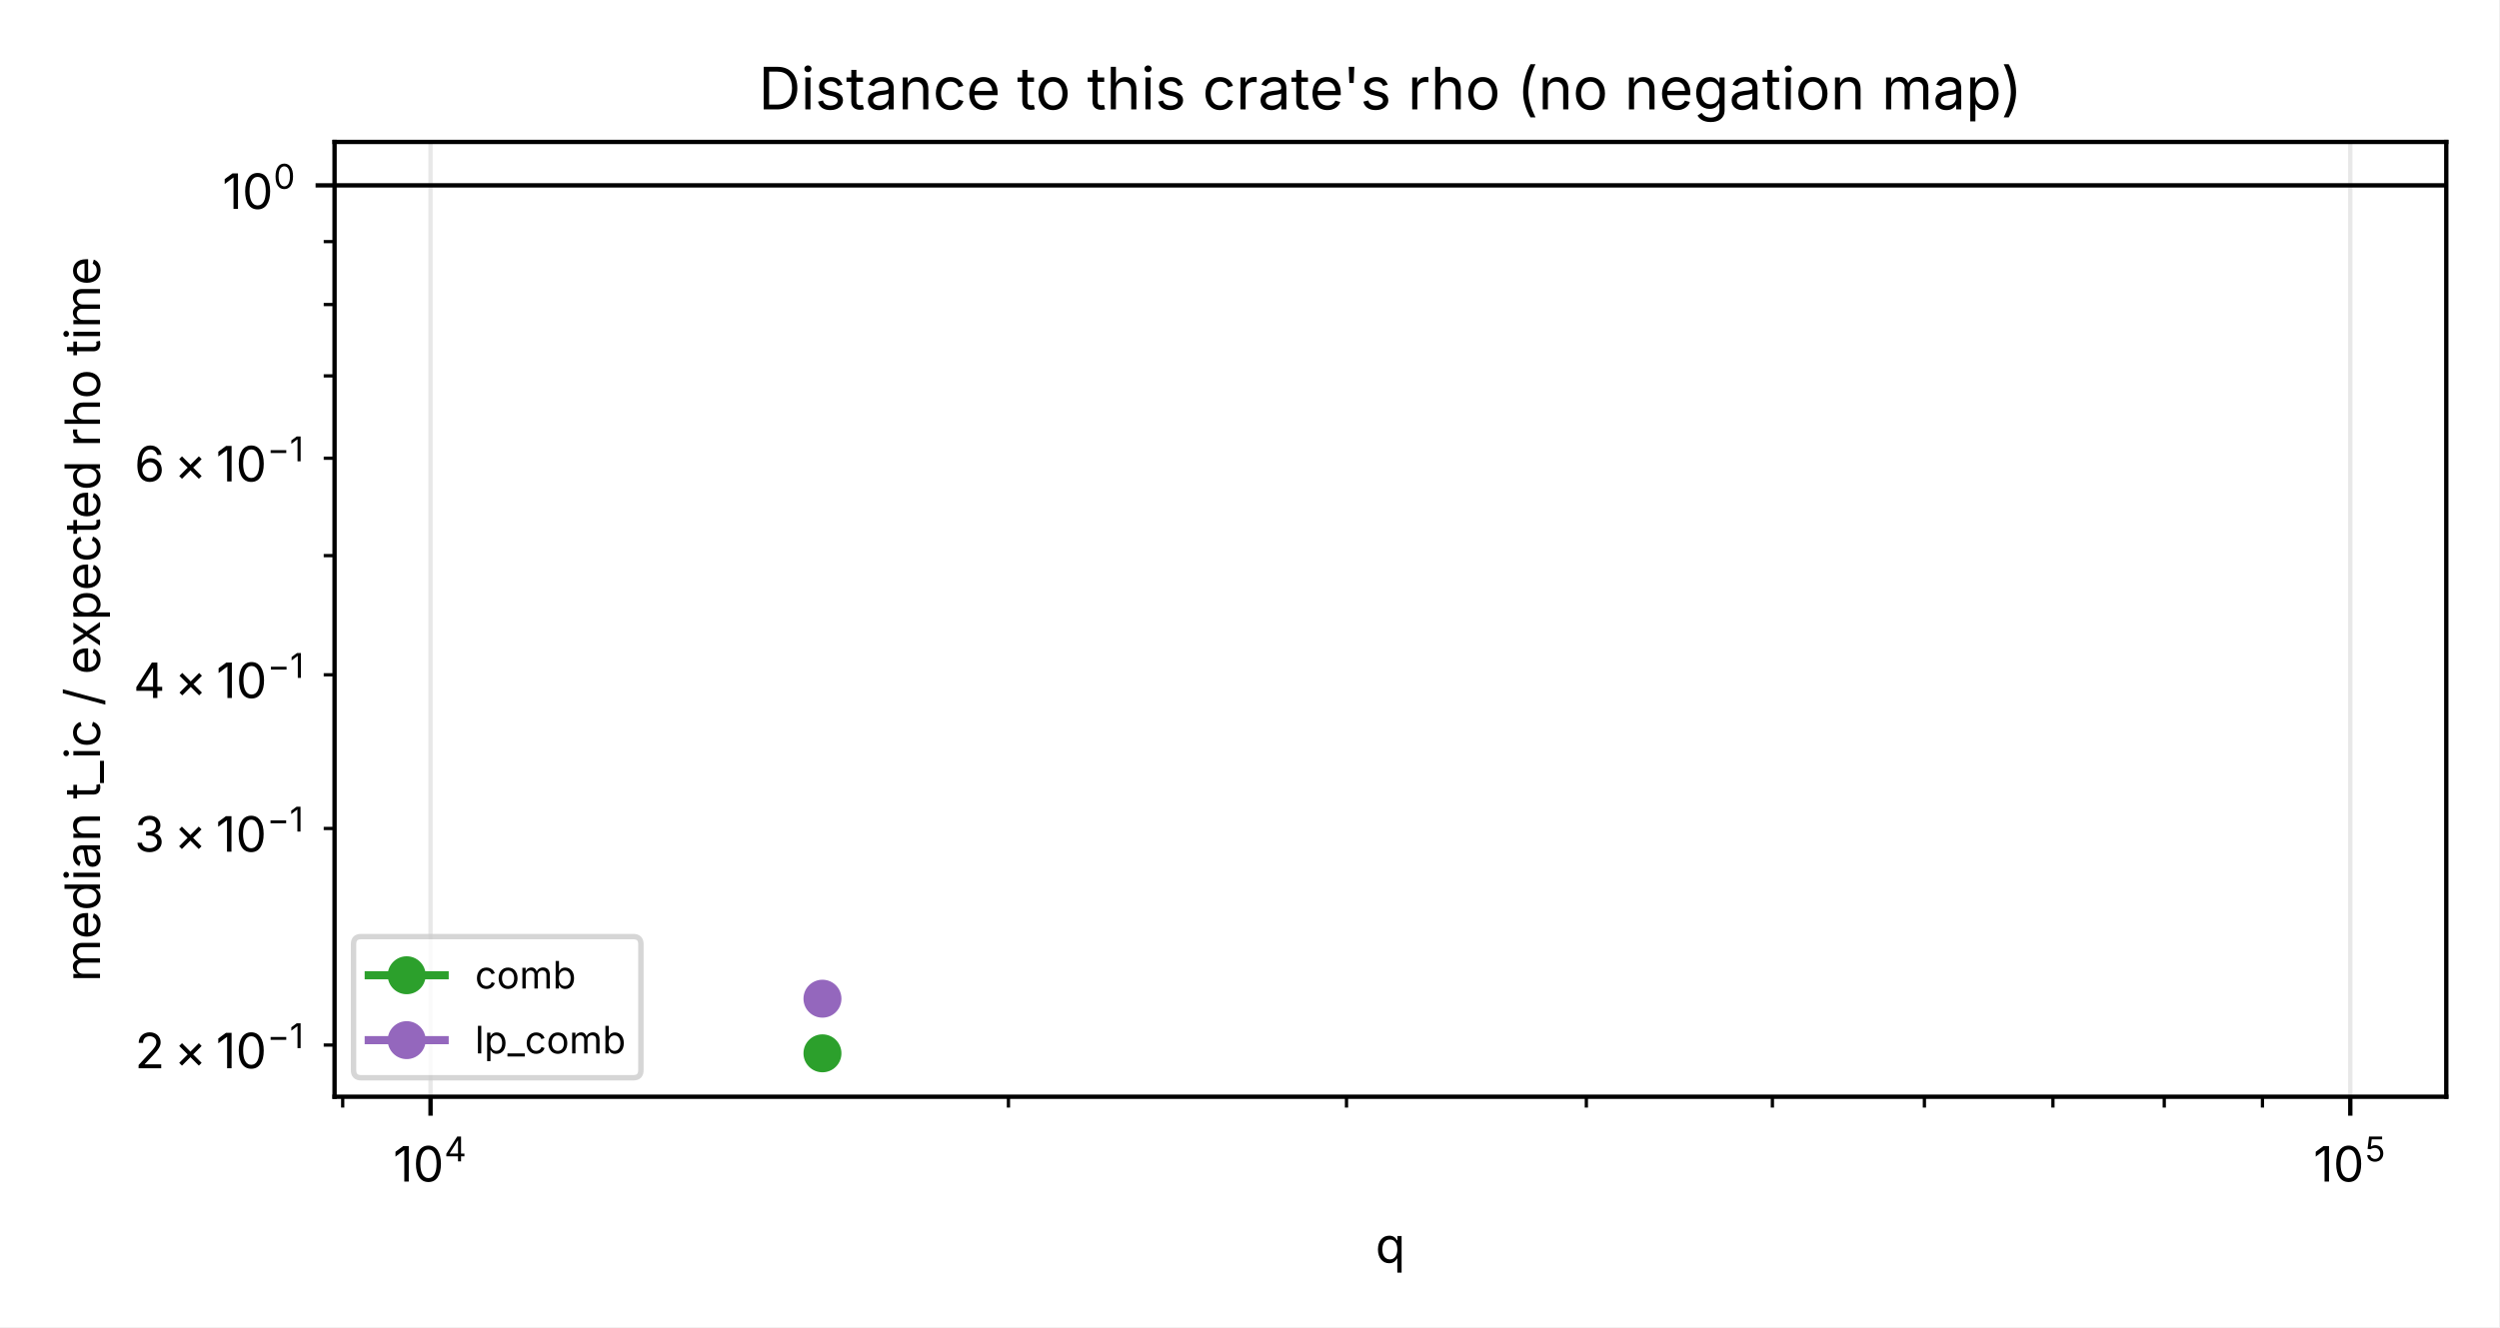
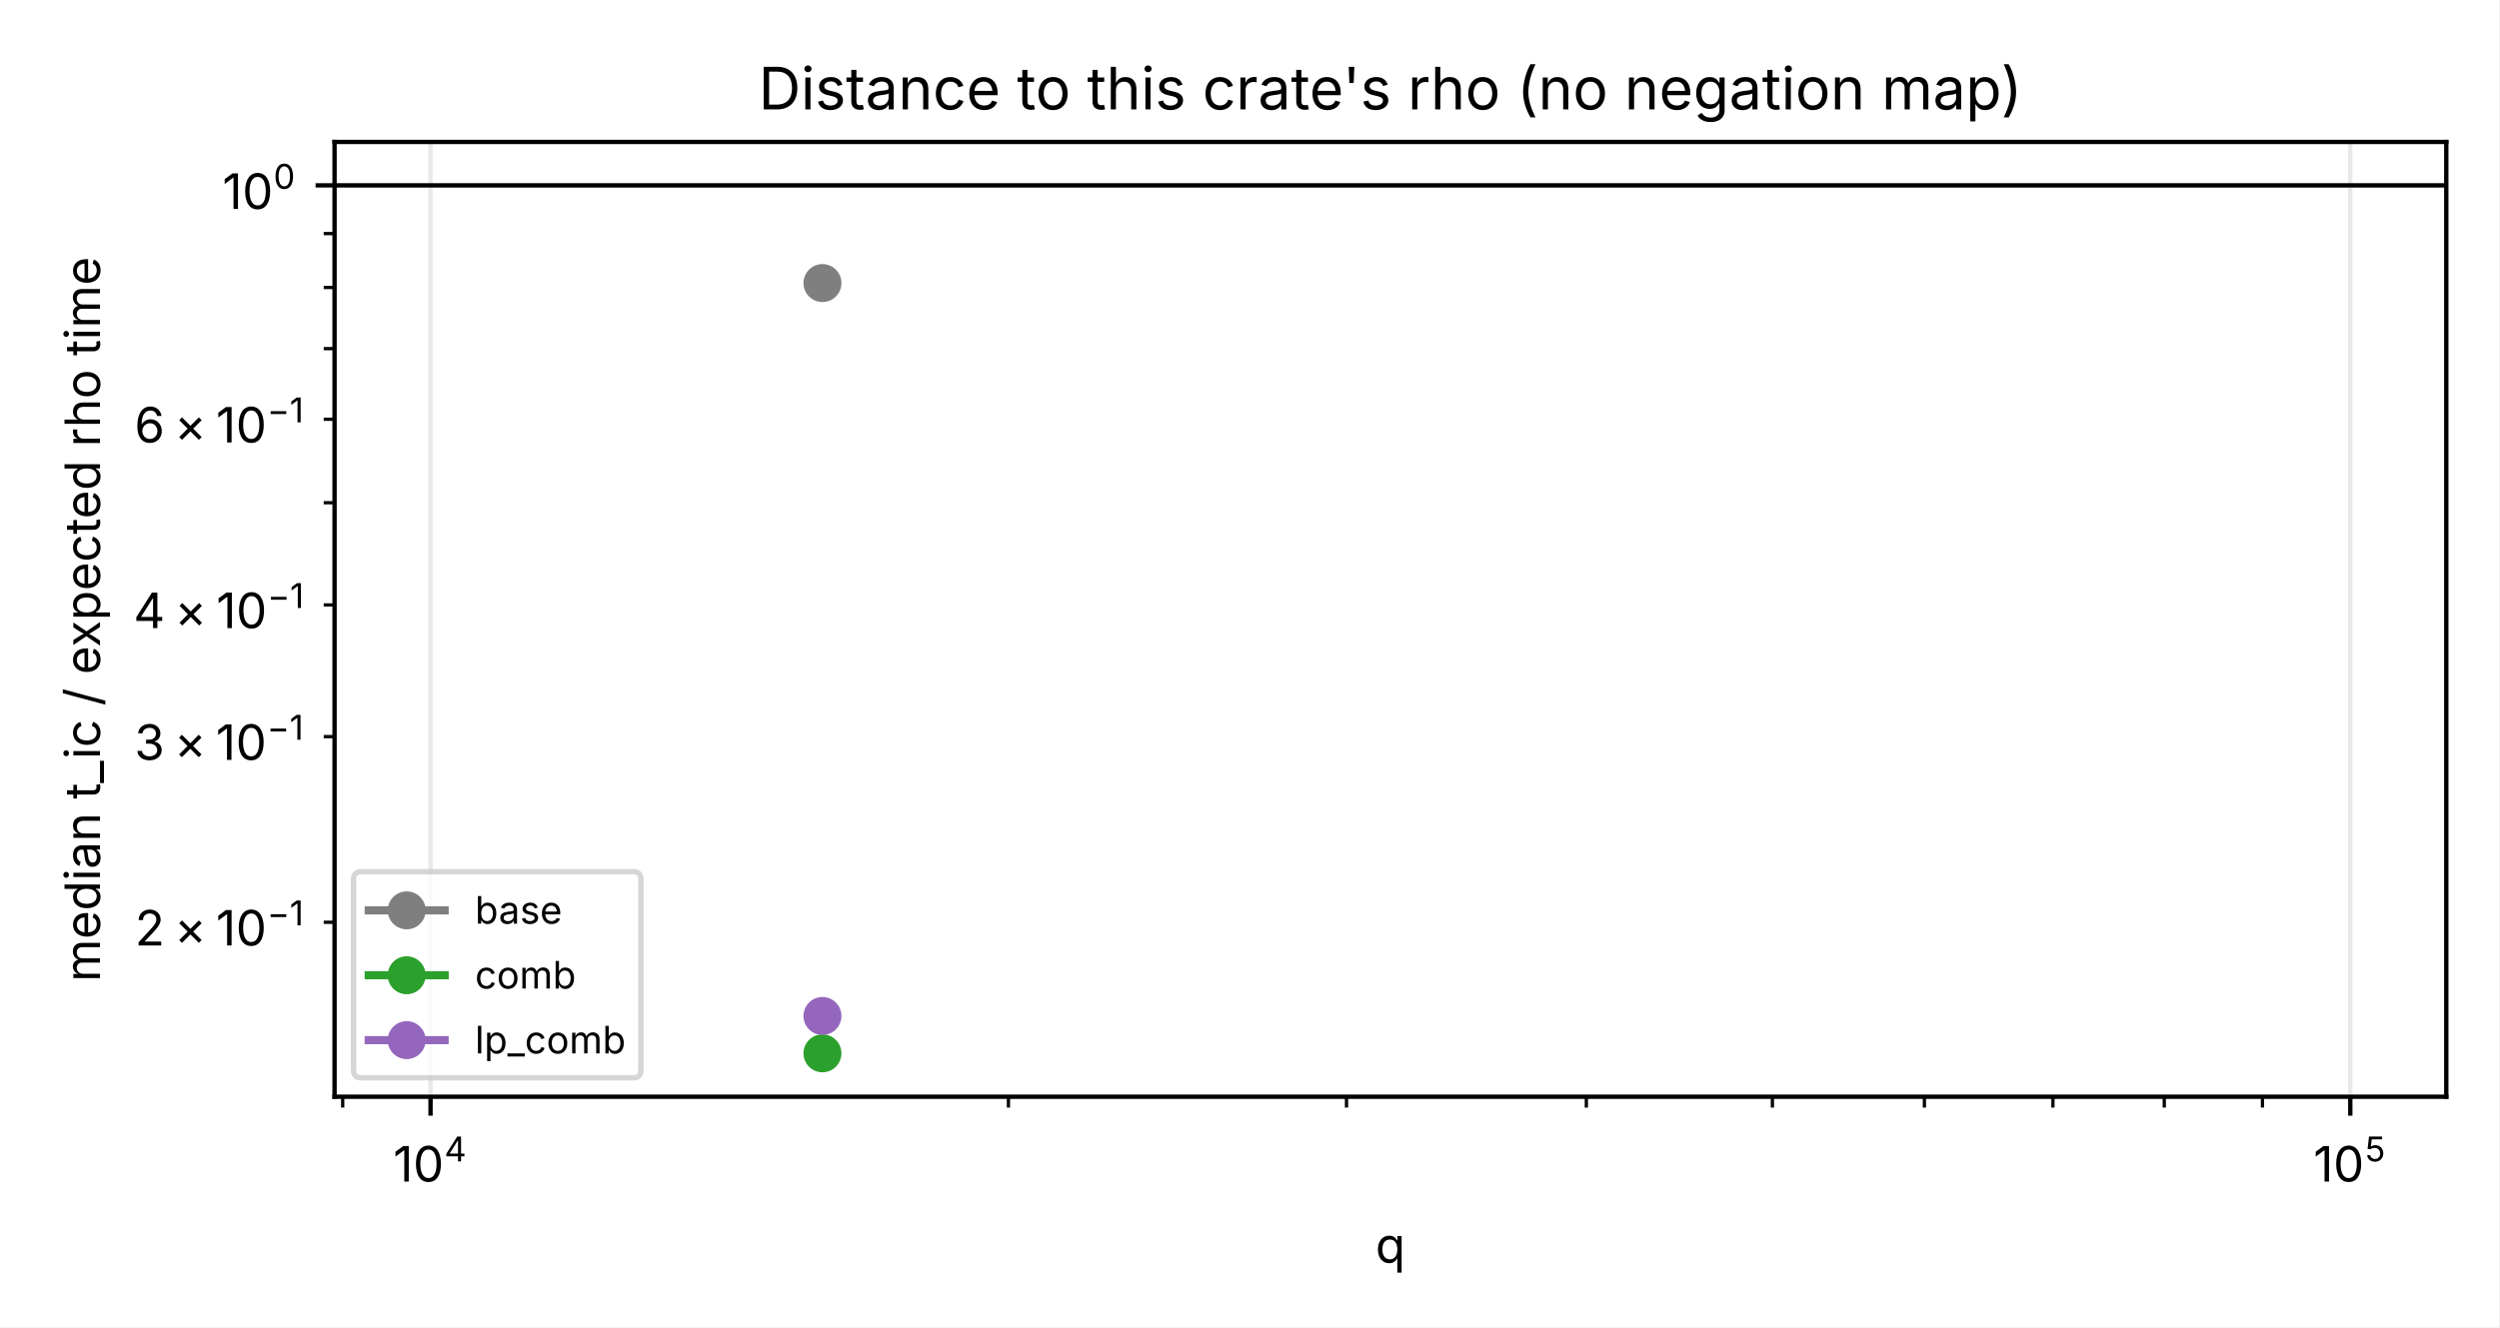
<svg xmlns="http://www.w3.org/2000/svg" xmlns:xlink="http://www.w3.org/1999/xlink" width="460.8pt" height="244.8pt" viewBox="0 0 460.8 244.8" version="1.1">
  <defs>
    <style type="text/css">*{stroke-linejoin: round; stroke-linecap: butt}</style>
  </defs>
  <g id="figure_1">
    <g id="patch_1">
      <path d="M 0 244.8  L 460.8 244.8  L 460.8 0  L 0 0  z " style="fill: #ffffff" />
    </g>
    <g id="axes_1">
      <g id="patch_2">
        <path d="M 61.69 202.301  L 451.08 202.301  L 451.08 26.183  L 61.69 26.183  z " style="fill: #ffffff" />
      </g>
      <g id="matplotlib.axis_1">
        <g id="xtick_1">
          <g id="line2d_1">
            <path d="M 79.389 202.301  L 79.389 26.183  " clip-path="url(#p217714823d)" style="fill: none; stroke: #b0b0b0; stroke-opacity: 0.3; stroke-width: 0.8; stroke-linecap: square" />
          </g>
          <g id="line2d_2">
            <defs>
              <path id="me61fdf6c2b" d="M 0 0  L 0 3.5  " style="stroke: #000000; stroke-width: 0.8" />
            </defs>
            <g>
              <use xlink:href="#me61fdf6c2b" x="79.389" y="202.301" style="stroke: #000000; stroke-width: 0.8" />
            </g>
          </g>
          <g id="text_1">
            <g transform="translate(72.50421 218.0195) scale(0.09 -0.09)">
              <defs>
                <path id="Inter-Regular-540" d="M 2041 4656  L 1313 4656  L 300 3909  L 300 3272  L 1425 4106  L 1456 4106  L 1456 0  L 2041 0  L 2041 4656  z " transform="scale(0.015625)" />
                <path id="Inter-Regular-53f" d="M 2019 -63  C 3059 -63 3656 809 3656 2325  C 3656 3834 3050 4719 2019 4719  C 988 4719 381 3834 381 2325  C 381 806 981 -63 2019 -63  z M 2019 456  C 1338 456 953 1144 953 2325  C 953 3509 1338 4203 2019 4203  C 2700 4203 3084 3513 3084 2325  C 3084 1144 2700 456 2019 456  z " transform="scale(0.015625)" />
                <path id="Inter-Regular-544" d="M 375 947  L 2566 947  L 2566 0  L 3134 0  L 3134 947  L 3766 947  L 3766 1469  L 3134 1469  L 3134 4656  L 2413 4656  L 375 1431  L 375 947  z M 2569 1469  L 1009 1469  L 1009 1506  L 2531 3913  L 2569 3913  L 2569 1469  z " transform="scale(0.015625)" />
              </defs>
              <use xlink:href="#Inter-Regular-540" transform="translate(0 0.775)" />
              <use xlink:href="#Inter-Regular-53f" transform="translate(40.67383 0.775)" />
              <use xlink:href="#Inter-Regular-544" transform="translate(104.7168 42.075) scale(0.7)" />
            </g>
          </g>
        </g>
        <g id="xtick_2">
          <g id="line2d_3">
            <path d="M 433.38 202.301  L 433.38 26.183  " clip-path="url(#p217714823d)" style="fill: none; stroke: #b0b0b0; stroke-opacity: 0.3; stroke-width: 0.8; stroke-linecap: square" />
          </g>
          <g id="line2d_4">
            <g>
              <use xlink:href="#me61fdf6c2b" x="433.38" y="202.301" style="stroke: #000000; stroke-width: 0.8" />
            </g>
          </g>
          <g id="text_2">
            <g transform="translate(426.5854 218.0195) scale(0.09 -0.09)">
              <defs>
                <path id="Inter-Regular-545" d="M 1956 -63  C 2853 -63 3509 594 3509 1488  C 3509 2388 2881 3047 2028 3047  C 1706 3047 1397 2934 1206 2775  L 1181 2775  L 1341 4134  L 3291 4134  L 3291 4656  L 841 4656  L 566 2350  L 1122 2281  C 1306 2422 1631 2525 1919 2525  C 2503 2525 2928 2078 2928 1478  C 2928 888 2519 459 1956 459  C 1488 459 1106 759 1069 1175  L 494 1175  C 525 463 1138 -63 1956 -63  z " transform="scale(0.015625)" />
              </defs>
              <use xlink:href="#Inter-Regular-540" transform="translate(0 0.775)" />
              <use xlink:href="#Inter-Regular-53f" transform="translate(40.67383 0.775)" />
              <use xlink:href="#Inter-Regular-545" transform="translate(104.7168 42.075) scale(0.7)" />
            </g>
          </g>
        </g>
        <g id="xtick_3">
          <g id="line2d_5">
            <defs>
              <path id="md414b98733" d="M 0 0  L 0 2  " style="stroke: #000000; stroke-width: 0.6" />
            </defs>
            <g>
              <use xlink:href="#md414b98733" x="63.191" y="202.301" style="stroke: #000000; stroke-width: 0.6" />
            </g>
          </g>
        </g>
        <g id="xtick_4">
          <g id="line2d_6">
            <g>
              <use xlink:href="#md414b98733" x="185.951" y="202.301" style="stroke: #000000; stroke-width: 0.6" />
            </g>
          </g>
        </g>
        <g id="xtick_5">
          <g id="line2d_7">
            <g>
              <use xlink:href="#md414b98733" x="248.286" y="202.301" style="stroke: #000000; stroke-width: 0.6" />
            </g>
          </g>
        </g>
        <g id="xtick_6">
          <g id="line2d_8">
            <g>
              <use xlink:href="#md414b98733" x="292.513" y="202.301" style="stroke: #000000; stroke-width: 0.6" />
            </g>
          </g>
        </g>
        <g id="xtick_7">
          <g id="line2d_9">
            <g>
              <use xlink:href="#md414b98733" x="326.818" y="202.301" style="stroke: #000000; stroke-width: 0.6" />
            </g>
          </g>
        </g>
        <g id="xtick_8">
          <g id="line2d_10">
            <g>
              <use xlink:href="#md414b98733" x="354.848" y="202.301" style="stroke: #000000; stroke-width: 0.6" />
            </g>
          </g>
        </g>
        <g id="xtick_9">
          <g id="line2d_11">
            <g>
              <use xlink:href="#md414b98733" x="378.547" y="202.301" style="stroke: #000000; stroke-width: 0.6" />
            </g>
          </g>
        </g>
        <g id="xtick_10">
          <g id="line2d_12">
            <g>
              <use xlink:href="#md414b98733" x="399.075" y="202.301" style="stroke: #000000; stroke-width: 0.6" />
            </g>
          </g>
        </g>
        <g id="xtick_11">
          <g id="line2d_13">
            <g>
              <use xlink:href="#md414b98733" x="417.183" y="202.301" style="stroke: #000000; stroke-width: 0.6" />
            </g>
          </g>
        </g>
        <g id="text_3">
          <g transform="translate(253.6293 232.9091) scale(0.09 -0.09)">
            <defs>
              <path id="Inter-Regular-353" d="M 3425 -1306  L 3425 3494  L 2881 3494  L 2881 2934  L 2819 2934  C 2703 3119 2488 3538 1806 3538  C 934 3538 325 2844 325 1738  C 325 625 931 -75 1803 -75  C 2469 -75 2703 347 2819 541  L 2863 541  L 2863 -1306  L 3425 -1306  z M 1888 428  C 1234 428 897 1009 897 1744  C 897 2469 1225 3034 1888 3034  C 2531 3034 2869 2516 2869 1744  C 2869 966 2522 428 1888 428  z " transform="scale(0.015625)" />
            </defs>
            <use xlink:href="#Inter-Regular-353" />
          </g>
        </g>
      </g>
      <g id="matplotlib.axis_2">
        <g id="ytick_1">
          <g id="line2d_14">
            <path d="M 61.69 34.188  L 451.08 34.188  " clip-path="url(#p217714823d)" style="fill: none; stroke: #b0b0b0; stroke-opacity: 0.3; stroke-width: 0.8; stroke-linecap: square" />
          </g>
          <g id="line2d_15">
            <defs>
              <path id="mb504b0ab8d" d="M 0 0  L -3.5 0  " style="stroke: #000000; stroke-width: 0.8" />
            </defs>
            <g>
              <use xlink:href="#mb504b0ab8d" x="61.69" y="34.188" style="stroke: #000000; stroke-width: 0.8" />
            </g>
          </g>
          <g id="text_4">
            <g transform="translate(41.00965 38.54725) scale(0.09 -0.09)">
              <use xlink:href="#Inter-Regular-540" transform="translate(0 0.085938)" />
              <use xlink:href="#Inter-Regular-53f" transform="translate(40.67383 0.085938)" />
              <use xlink:href="#Inter-Regular-53f" transform="translate(104.7168 41.38594) scale(0.7)" />
            </g>
          </g>
        </g>
        <g id="ytick_2">
          <g id="line2d_16">
            <defs>
              <path id="m855dabb70e" d="M 0 0  L -2 0  " style="stroke: #000000; stroke-width: 0.6" />
            </defs>
            <g>
-               <use xlink:href="#m855dabb70e" x="61.69" y="192.765" style="stroke: #000000; stroke-width: 0.6" />
+               <use xlink:href="#m855dabb70e" x="61.69" y="170.12" style="stroke: #000000; stroke-width: 0.6" />
            </g>
          </g>
          <g id="text_5">
-             <g transform="translate(24.87965 197.1249) scale(0.09 -0.09)">
+             <g transform="translate(24.87965 174.479) scale(0.09 -0.09)">
              <defs>
                <path id="Inter-Regular-541" d="M 481 0  L 3447 0  L 3447 522  L 1300 522  L 1300 559  L 2319 1644  C 3141 2519 3369 2916 3369 3419  C 3369 4147 2778 4719 1947 4719  C 1119 4719 494 4159 494 3334  L 1063 3334  C 1063 3859 1400 4203 1931 4203  C 2428 4203 2806 3900 2806 3413  C 2806 2984 2544 2666 2028 2106  L 481 428  L 481 0  z " transform="scale(0.015625)" />
                <path id="Inter-Regular-5f6" d="M 3231 350  L 3594 713  L 2488 1819  L 3594 2925  L 3231 3294  L 2125 2184  L 1019 3294  L 656 2925  L 1763 1819  L 656 713  L 1019 350  L 2125 1456  L 3231 350  z " transform="scale(0.015625)" />
                <path id="Inter-Regular-5f5" d="M 3584 2091  L 656 2091  L 656 1553  L 3584 1553  L 3584 2091  z " transform="scale(0.015625)" />
              </defs>
              <use xlink:href="#Inter-Regular-541" transform="translate(0 0.775)" />
              <use xlink:href="#Inter-Regular-5f6" transform="translate(80.46875 0.775)" />
              <use xlink:href="#Inter-Regular-540" transform="translate(166.1133 0.775)" />
              <use xlink:href="#Inter-Regular-53f" transform="translate(206.7871 0.775)" />
              <use xlink:href="#Inter-Regular-5f5" transform="translate(270.8301 42.075) scale(0.7)" />
              <use xlink:href="#Inter-Regular-540" transform="translate(317.1436 42.075) scale(0.7)" />
            </g>
          </g>
        </g>
        <g id="ytick_3">
          <g id="line2d_17">
            <g>
-               <use xlink:href="#m855dabb70e" x="61.69" y="152.815" style="stroke: #000000; stroke-width: 0.6" />
+               <use xlink:href="#m855dabb70e" x="61.69" y="135.874" style="stroke: #000000; stroke-width: 0.6" />
            </g>
          </g>
          <g id="text_6">
-             <g transform="translate(24.78965 157.1745) scale(0.09 -0.09)">
+             <g transform="translate(24.78965 140.2338) scale(0.09 -0.09)">
              <defs>
                <path id="Inter-Regular-543" d="M 1984 -63  C 2897 -63 3572 503 3572 1266  C 3572 1853 3225 2284 2631 2381  L 2631 2419  C 3106 2559 3403 2944 3403 3469  C 3403 4131 2872 4719 2003 4719  C 1184 4719 516 4216 491 3484  L 1063 3484  C 1081 3938 1516 4203 1991 4203  C 2497 4203 2822 3900 2822 3438  C 2822 2956 2447 2644 1903 2644  L 1525 2644  L 1525 2128  L 1903 2128  C 2594 2128 2984 1775 2984 1272  C 2984 788 2559 459 1975 459  C 1444 459 1025 731 991 1175  L 391 1175  C 422 438 1072 -63 1984 -63  z " transform="scale(0.015625)" />
              </defs>
              <use xlink:href="#Inter-Regular-543" transform="translate(0 0.775)" />
              <use xlink:href="#Inter-Regular-5f6" transform="translate(81.25 0.775)" />
              <use xlink:href="#Inter-Regular-540" transform="translate(166.8945 0.775)" />
              <use xlink:href="#Inter-Regular-53f" transform="translate(207.5684 0.775)" />
              <use xlink:href="#Inter-Regular-5f5" transform="translate(271.6113 42.075) scale(0.7)" />
              <use xlink:href="#Inter-Regular-540" transform="translate(317.9248 42.075) scale(0.7)" />
            </g>
          </g>
        </g>
        <g id="ytick_4">
          <g id="line2d_18">
            <g>
-               <use xlink:href="#m855dabb70e" x="61.69" y="124.47" style="stroke: #000000; stroke-width: 0.6" />
+               <use xlink:href="#m855dabb70e" x="61.69" y="111.577" style="stroke: #000000; stroke-width: 0.6" />
            </g>
          </g>
          <g id="text_7">
-             <g transform="translate(24.60965 128.8292) scale(0.09 -0.09)">
+             <g transform="translate(24.60965 115.9364) scale(0.09 -0.09)">
              <use xlink:href="#Inter-Regular-544" transform="translate(0 0.775)" />
              <use xlink:href="#Inter-Regular-5f6" transform="translate(84.08203 0.775)" />
              <use xlink:href="#Inter-Regular-540" transform="translate(169.7266 0.775)" />
              <use xlink:href="#Inter-Regular-53f" transform="translate(210.4004 0.775)" />
              <use xlink:href="#Inter-Regular-5f5" transform="translate(274.4434 42.075) scale(0.7)" />
              <use xlink:href="#Inter-Regular-540" transform="translate(320.7568 42.075) scale(0.7)" />
            </g>
          </g>
        </g>
        <g id="ytick_5">
          <g id="line2d_19">
            <g>
-               <use xlink:href="#m855dabb70e" x="61.69" y="102.484" style="stroke: #000000; stroke-width: 0.6" />
+               <use xlink:href="#m855dabb70e" x="61.69" y="92.731" style="stroke: #000000; stroke-width: 0.6" />
            </g>
          </g>
        </g>
        <g id="ytick_6">
          <g id="line2d_20">
            <g>
-               <use xlink:href="#m855dabb70e" x="61.69" y="84.519" style="stroke: #000000; stroke-width: 0.6" />
+               <use xlink:href="#m855dabb70e" x="61.69" y="77.332" style="stroke: #000000; stroke-width: 0.6" />
            </g>
          </g>
          <g id="text_8">
-             <g transform="translate(24.78965 88.8788) scale(0.09 -0.09)">
+             <g transform="translate(24.78965 81.69116) scale(0.09 -0.09)">
              <defs>
                <path id="Inter-Regular-547" d="M 2019 -63  C 2969 -63 3588 634 3588 1503  C 3588 2403 2925 3044 2128 3044  C 1644 3044 1231 2813 981 2425  L 944 2425  C 944 3544 1375 4194 2091 4194  C 2575 4194 2866 3888 2969 3484  L 3550 3484  C 3438 4216 2872 4719 2091 4719  C 1034 4719 381 3788 381 2150  C 381 434 1241 -63 2019 -63  z M 2019 459  C 1447 459 1028 947 1028 1497  C 1028 2041 1469 2528 2034 2528  C 2597 2528 3013 2072 3013 1503  C 3013 922 2578 459 2019 459  z " transform="scale(0.015625)" />
              </defs>
              <use xlink:href="#Inter-Regular-547" transform="translate(0 0.775)" />
              <use xlink:href="#Inter-Regular-5f6" transform="translate(81.49414 0.775)" />
              <use xlink:href="#Inter-Regular-540" transform="translate(167.1387 0.775)" />
              <use xlink:href="#Inter-Regular-53f" transform="translate(207.8125 0.775)" />
              <use xlink:href="#Inter-Regular-5f5" transform="translate(271.8555 42.075) scale(0.7)" />
              <use xlink:href="#Inter-Regular-540" transform="translate(318.1689 42.075) scale(0.7)" />
            </g>
          </g>
        </g>
        <g id="ytick_7">
          <g id="line2d_21">
            <g>
-               <use xlink:href="#m855dabb70e" x="61.69" y="69.331" style="stroke: #000000; stroke-width: 0.6" />
+               <use xlink:href="#m855dabb70e" x="61.69" y="64.312" style="stroke: #000000; stroke-width: 0.6" />
            </g>
          </g>
        </g>
        <g id="ytick_8">
          <g id="line2d_22">
            <g>
-               <use xlink:href="#m855dabb70e" x="61.69" y="56.174" style="stroke: #000000; stroke-width: 0.6" />
+               <use xlink:href="#m855dabb70e" x="61.69" y="53.034" style="stroke: #000000; stroke-width: 0.6" />
            </g>
          </g>
        </g>
        <g id="ytick_9">
          <g id="line2d_23">
            <g>
-               <use xlink:href="#m855dabb70e" x="61.69" y="44.569" style="stroke: #000000; stroke-width: 0.6" />
+               <use xlink:href="#m855dabb70e" x="61.69" y="43.087" style="stroke: #000000; stroke-width: 0.6" />
            </g>
          </g>
        </g>
        <g id="text_9">
          <g transform="translate(18.43875 181.1109) rotate(-90) scale(0.09 -0.09)">
            <defs>
              <path id="Inter-Regular-300" d="M 494 0  L 1056 0  L 1056 2200  C 1056 2756 1428 3044 1838 3044  C 2231 3044 2522 2784 2522 2397  L 2522 0  L 3084 0  L 3084 2281  C 3084 2722 3372 3044 3844 3044  C 4219 3044 4547 2844 4547 2341  L 4547 0  L 5113 0  L 5113 2356  C 5113 3166 4619 3556 4013 3556  C 3506 3556 3078 3284 2913 2844  C 2788 3275 2481 3556 2022 3556  C 1609 3556 1216 3325 1044 2853  L 1041 3494  L 494 3494  L 494 0  z " transform="scale(0.015625)" />
              <path id="Inter-Regular-267" d="M 1963 -75  C 2678 -75 3200 284 3363 813  L 2819 963  C 2688 606 2378 425 1966 425  C 1347 425 922 825 894 1556  L 3419 1556  L 3419 1791  C 3419 3081 2638 3538 1897 3538  C 944 3538 325 2791 325 1719  C 325 644 950 -75 1963 -75  z M 897 2031  C 931 2566 1297 3038 1897 3038  C 2472 3038 2794 2625 2847 2031  L 897 2031  z " transform="scale(0.015625)" />
              <path id="Inter-Regular-256" d="M 1803 -75  C 2469 -75 2703 347 2819 541  L 2881 541  L 2881 0  L 3425 0  L 3425 4656  L 2863 4656  L 2863 2934  L 2819 2934  C 2703 3119 2488 3538 1806 3538  C 934 3538 325 2844 325 1738  C 325 625 931 -75 1803 -75  z M 1888 428  C 1234 428 897 1009 897 1744  C 897 2469 1225 3034 1888 3034  C 2531 3034 2869 2516 2869 1744  C 2869 966 2522 428 1888 428  z " transform="scale(0.015625)" />
              <path id="Inter-Regular-2b2" d="M 494 0  L 1056 0  L 1056 3494  L 494 3494  L 494 0  z M 778 4066  C 994 4066 1172 4231 1172 4438  C 1172 4644 994 4809 778 4809  C 566 4809 388 4644 388 4438  C 388 4231 566 4066 778 4066  z " transform="scale(0.015625)" />
              <path id="Inter-Regular-1fc" d="M 1472 -81  C 2063 -81 2391 228 2509 475  L 2547 475  L 2547 0  L 3100 0  L 3100 2303  C 3100 3394 2259 3538 1791 3538  C 1250 3538 650 3344 381 2709  L 922 2531  C 1031 2775 1303 3044 1806 3044  C 2291 3044 2538 2794 2538 2359  L 2538 2341  C 2538 2081 2263 2100 1641 2022  C 994 1941 281 1794 281 994  C 281 306 809 -81 1472 -81  z M 1569 416  C 1150 416 847 603 847 966  C 847 1363 1206 1494 1616 1547  C 1831 1575 2444 1638 2538 1747  L 2538 1263  C 2538 834 2191 416 1569 416  z " transform="scale(0.015625)" />
              <path id="Inter-Regular-307" d="M 1056 2094  C 1056 2691 1434 3031 1938 3031  C 2425 3031 2725 2709 2725 2172  L 2725 0  L 3288 0  L 3288 2219  C 3288 3103 2813 3538 2106 3538  C 1638 3538 1263 3341 1038 2847  L 1034 3494  L 494 3494  L 494 0  L 1056 0  L 1056 2094  z " transform="scale(0.015625)" />
              <path id="Inter-Regular-6eb" transform="scale(0.015625)" />
              <path id="Inter-Regular-37b" d="M 1869 3494  L 1150 3494  L 1150 4325  L 588 4325  L 588 3494  L 63 3494  L 63 3013  L 588 3013  L 588 863  C 588 291 944 -44 1547 -44  C 1691 -44 1850 -22 1966 19  L 1850 494  C 1756 475 1634 456 1563 456  C 1266 456 1150 594 1150 906  L 1150 3013  L 1869 3013  L 1869 3494  z " transform="scale(0.015625)" />
              <path id="Inter-Regular-609" d="M 2919 0  L 0 0  L 0 -519  L 2919 -519  L 2919 0  z " transform="scale(0.015625)" />
              <path id="Inter-Regular-24b" d="M 1916 -75  C 2600 -75 3156 297 3344 919  L 2806 1072  C 2703 694 2384 428 1916 428  C 1219 428 897 1038 897 1725  C 897 2422 1219 3034 1916 3034  C 2375 3034 2688 2778 2791 2419  L 3331 2572  C 3141 3181 2591 3538 1916 3538  C 966 3538 325 2819 325 1725  C 325 647 966 -75 1916 -75  z " transform="scale(0.015625)" />
              <path id="Inter-Regular-5b1" d="M 2163 4875  L 1644 4875  L 144 -700  L 663 -700  L 2163 4875  z " transform="scale(0.015625)" />
              <path id="Inter-Regular-3e3" d="M 203 0  L 853 0  L 1372 784  C 1528 1022 1634 1234 1741 1431  C 1856 1234 1972 1022 2125 784  L 2638 0  L 3291 0  L 2066 1763  L 3234 3494  L 2591 3494  L 2147 2816  C 1984 2569 1878 2344 1766 2134  C 1644 2344 1525 2569 1366 2816  L 931 3494  L 275 3494  L 1431 1794  L 203 0  z " transform="scale(0.015625)" />
              <path id="Inter-Regular-34d" d="M 494 -1306  L 1056 -1306  L 1056 541  L 1100 541  C 1216 347 1450 -75 2116 -75  C 2988 -75 3594 625 3594 1738  C 3594 2844 2984 3538 2113 3538  C 1431 3538 1216 3119 1100 2934  L 1038 2934  L 1038 3494  L 494 3494  L 494 -1306  z M 2031 428  C 1397 428 1050 966 1050 1744  C 1050 2516 1388 3034 2031 3034  C 2694 3034 3022 2469 3022 1744  C 3022 1009 2684 428 2031 428  z " transform="scale(0.015625)" />
              <path id="Inter-Regular-356" d="M 494 0  L 1056 0  L 1056 2188  C 1056 2659 1425 3000 1928 3000  C 2078 3000 2231 2975 2266 2969  L 2266 3534  C 2200 3538 2063 3544 1981 3544  C 1566 3544 1203 3309 1075 2956  L 1038 2956  L 1038 3494  L 494 3494  L 494 0  z " transform="scale(0.015625)" />
              <path id="Inter-Regular-29f" d="M 1056 2094  C 1056 2691 1434 3031 1938 3031  C 2425 3031 2725 2709 2725 2172  L 2725 0  L 3291 0  L 3291 2219  C 3291 3103 2813 3538 2106 3538  C 1650 3538 1284 3353 1056 2888  L 1056 4656  L 494 4656  L 494 0  L 1056 0  L 1056 2094  z " transform="scale(0.015625)" />
              <path id="Inter-Regular-318" d="M 1916 -75  C 2869 -75 3513 647 3513 1725  C 3513 2819 2869 3538 1916 3538  C 966 3538 325 2819 325 1725  C 325 647 966 -75 1916 -75  z M 1916 428  C 1219 428 897 1038 897 1725  C 897 2422 1219 3034 1916 3034  C 2622 3034 2944 2419 2944 1725  C 2944 1038 2622 428 1916 428  z " transform="scale(0.015625)" />
            </defs>
            <use xlink:href="#Inter-Regular-300" />
            <use xlink:href="#Inter-Regular-267" transform="translate(87.59375 0)" />
            <use xlink:href="#Inter-Regular-256" transform="translate(145.8906 0)" />
            <use xlink:href="#Inter-Regular-2b2" transform="translate(207.125 0)" />
            <use xlink:href="#Inter-Regular-1fc" transform="translate(231.3438 0)" />
            <use xlink:href="#Inter-Regular-307" transform="translate(287.5 0)" />
            <use xlink:href="#Inter-Regular-6eb" transform="translate(346.5781 0)" />
            <use xlink:href="#Inter-Regular-37b" transform="translate(374.7031 0)" />
            <use xlink:href="#Inter-Regular-609" transform="translate(407.4219 0)" />
            <use xlink:href="#Inter-Regular-2b2" transform="translate(456.4062 0)" />
            <use xlink:href="#Inter-Regular-24b" transform="translate(480.625 0)" />
            <use xlink:href="#Inter-Regular-6eb" transform="translate(537.75 0)" />
            <use xlink:href="#Inter-Regular-5b1" transform="translate(565.875 0)" />
            <use xlink:href="#Inter-Regular-6eb" transform="translate(601.9062 0)" />
            <use xlink:href="#Inter-Regular-267" transform="translate(630.0312 0)" />
            <use xlink:href="#Inter-Regular-3e3" transform="translate(686.0781 0)" />
            <use xlink:href="#Inter-Regular-34d" transform="translate(740.6719 0)" />
            <use xlink:href="#Inter-Regular-267" transform="translate(801.9062 0)" />
            <use xlink:href="#Inter-Regular-24b" transform="translate(860.2031 0)" />
            <use xlink:href="#Inter-Regular-37b" transform="translate(917.3281 0)" />
            <use xlink:href="#Inter-Regular-267" transform="translate(949.0781 0)" />
            <use xlink:href="#Inter-Regular-256" transform="translate(1007.375 0)" />
            <use xlink:href="#Inter-Regular-6eb" transform="translate(1068.609 0)" />
            <use xlink:href="#Inter-Regular-356" transform="translate(1096.734 0)" />
            <use xlink:href="#Inter-Regular-29f" transform="translate(1135.938 0)" />
            <use xlink:href="#Inter-Regular-318" transform="translate(1195.062 0)" />
            <use xlink:href="#Inter-Regular-6eb" transform="translate(1255.031 0)" />
            <use xlink:href="#Inter-Regular-37b" transform="translate(1283.156 0)" />
            <use xlink:href="#Inter-Regular-2b2" transform="translate(1315.875 0)" />
            <use xlink:href="#Inter-Regular-300" transform="translate(1340.094 0)" />
            <use xlink:href="#Inter-Regular-267" transform="translate(1427.688 0)" />
          </g>
        </g>
      </g>
      <g id="line2d_24">
+         <path d="M 151.656 52.214  " clip-path="url(#p217714823d)" style="fill: none; stroke: #7f7f7f; stroke-width: 1.5; stroke-linecap: square" />
+         <defs>
+           <path id="m77a5c230e8" d="M 0 3  C 0.796 3 1.559 2.684 2.121 2.121  C 2.684 1.559 3 0.796 3 0  C 3 -0.796 2.684 -1.559 2.121 -2.121  C 1.559 -2.684 0.796 -3 0 -3  C -0.796 -3 -1.559 -2.684 -2.121 -2.121  C -2.684 -1.559 -3 -0.796 -3 0  C -3 0.796 -2.684 1.559 -2.121 2.121  C -1.559 2.684 -0.796 3 0 3  z " style="stroke: #7f7f7f" />
+         </defs>
+         <g clip-path="url(#p217714823d)">
+           <use xlink:href="#m77a5c230e8" x="151.656" y="52.214" style="fill: #7f7f7f; stroke: #7f7f7f" />
+         </g>
+       </g>
+       <g id="line2d_25">
        <path d="M 151.656 194.295  " clip-path="url(#p217714823d)" style="fill: none; stroke: #2ca02c; stroke-width: 1.5; stroke-linecap: square" />
        <defs>
          <path id="m19a965e5b9" d="M 0 3  C 0.796 3 1.559 2.684 2.121 2.121  C 2.684 1.559 3 0.796 3 0  C 3 -0.796 2.684 -1.559 2.121 -2.121  C 1.559 -2.684 0.796 -3 0 -3  C -0.796 -3 -1.559 -2.684 -2.121 -2.121  C -2.684 -1.559 -3 -0.796 -3 0  C -3 0.796 -2.684 1.559 -2.121 2.121  C -1.559 2.684 -0.796 3 0 3  z " style="stroke: #2ca02c" />
        </defs>
        <g clip-path="url(#p217714823d)">
          <use xlink:href="#m19a965e5b9" x="151.656" y="194.295" style="fill: #2ca02c; stroke: #2ca02c" />
        </g>
      </g>
-       <g id="line2d_25">
-         <path d="M 151.656 184.217  " clip-path="url(#p217714823d)" style="fill: none; stroke: #9467bd; stroke-width: 1.5; stroke-linecap: square" />
+       <g id="line2d_26">
+         <path d="M 151.656 187.405  " clip-path="url(#p217714823d)" style="fill: none; stroke: #9467bd; stroke-width: 1.5; stroke-linecap: square" />
        <defs>
          <path id="mce1f5a5f80" d="M 0 3  C 0.796 3 1.559 2.684 2.121 2.121  C 2.684 1.559 3 0.796 3 0  C 3 -0.796 2.684 -1.559 2.121 -2.121  C 1.559 -2.684 0.796 -3 0 -3  C -0.796 -3 -1.559 -2.684 -2.121 -2.121  C -2.684 -1.559 -3 -0.796 -3 0  C -3 0.796 -2.684 1.559 -2.121 2.121  C -1.559 2.684 -0.796 3 0 3  z " style="stroke: #9467bd" />
        </defs>
        <g clip-path="url(#p217714823d)">
-           <use xlink:href="#mce1f5a5f80" x="151.656" y="184.217" style="fill: #9467bd; stroke: #9467bd" />
-         </g>
-       </g>
-       <g id="line2d_26">
+           <use xlink:href="#mce1f5a5f80" x="151.656" y="187.405" style="fill: #9467bd; stroke: #9467bd" />
+         </g>
+       </g>
+       <g id="line2d_27">
        <path d="M 61.69 34.188  L 451.08 34.188  " clip-path="url(#p217714823d)" style="fill: none; stroke: #000000; stroke-width: 0.8; stroke-linecap: square" />
      </g>
      <g id="patch_3">
        <path d="M 61.69 202.301  L 61.69 26.183  " style="fill: none; stroke: #000000; stroke-width: 0.8; stroke-linejoin: miter; stroke-linecap: square" />
      </g>
      <g id="patch_4">
        <path d="M 451.08 202.301  L 451.08 26.183  " style="fill: none; stroke: #000000; stroke-width: 0.8; stroke-linejoin: miter; stroke-linecap: square" />
      </g>
      <g id="patch_5">
        <path d="M 61.69 202.301  L 451.08 202.301  " style="fill: none; stroke: #000000; stroke-width: 0.8; stroke-linejoin: miter; stroke-linecap: square" />
      </g>
      <g id="patch_6">
        <path d="M 61.69 26.183  L 451.08 26.183  " style="fill: none; stroke: #000000; stroke-width: 0.8; stroke-linejoin: miter; stroke-linecap: square" />
      </g>
      <g id="text_10">
        <g transform="translate(139.868 20.1825) scale(0.108 -0.108)">
          <defs>
            <path id="Inter-Regular-54" d="M 2016 0  C 3434 0 4238 881 4238 2338  C 4238 3781 3434 4656 2075 4656  L 563 4656  L 563 0  L 2016 0  z M 1156 525  L 1156 4131  L 2034 4131  C 3113 4131 3663 3456 3663 2338  C 3663 1206 3113 525 1978 525  L 1156 525  z " transform="scale(0.015625)" />
            <path id="Inter-Regular-369" d="M 1681 -75  C 2500 -75 3059 372 3059 984  C 3059 1463 2763 1778 2128 1928  L 1600 2053  C 1191 2150 1013 2294 1013 2553  C 1013 2844 1325 3059 1741 3059  C 2191 3059 2388 2816 2484 2566  L 2994 2697  C 2834 3188 2456 3538 1738 3538  C 994 3538 444 3119 444 2519  C 444 2028 747 1716 1381 1566  L 1963 1428  C 2306 1347 2475 1188 2475 947  C 2475 659 2163 419 1675 419  C 1256 419 972 591 872 975  L 338 847  C 463 244 963 -75 1681 -75  z " transform="scale(0.015625)" />
            <path id="Inter-Regular-5ce" d="M 725 2884  L 1194 2884  L 1263 4656  L 656 4656  L 725 2884  z " transform="scale(0.015625)" />
            <path id="Inter-Regular-59f" d="M 681 1897  C 681 984 956 31 1488 -872  L 2034 -872  C 1497 238 1253 1069 1253 1897  C 1253 2809 1550 3956 2034 4941  L 1488 4941  C 1019 4169 681 2913 681 1897  z " transform="scale(0.015625)" />
            <path id="Inter-Regular-293" d="M 1909 -1381  C 2759 -1381 3431 -994 3431 -91  L 3431 3494  L 2884 3494  L 2884 2934  L 2831 2934  C 2713 3122 2488 3538 1813 3538  C 941 3538 325 2844 325 1763  C 325 666 963 56 1800 56  C 2475 56 2697 441 2816 641  L 2869 641  L 2869 -59  C 2869 -634 2466 -891 1909 -891  C 1294 -891 1075 -578 928 -375  L 472 -669  C 688 -1053 1134 -1381 1909 -1381  z M 1894 556  C 1238 556 897 1056 897 1775  C 897 2472 1228 3034 1894 3034  C 2538 3034 2875 2516 2875 1775  C 2875 1013 2528 556 1894 556  z " transform="scale(0.015625)" />
            <path id="Inter-Regular-5a0" d="M 300 -872  L 847 -872  C 1369 16 1653 969 1653 1897  C 1653 2909 1316 4172 847 4941  L 300 4941  C 784 3956 1081 2809 1081 1897  C 1081 1094 853 269 300 -872  z " transform="scale(0.015625)" />
          </defs>
          <use xlink:href="#Inter-Regular-54" />
          <use xlink:href="#Inter-Regular-2b2" transform="translate(72.17188 0)" />
          <use xlink:href="#Inter-Regular-369" transform="translate(96.39062 0)" />
          <use xlink:href="#Inter-Regular-37b" transform="translate(149.1719 0)" />
          <use xlink:href="#Inter-Regular-1fc" transform="translate(182.375 0)" />
          <use xlink:href="#Inter-Regular-307" transform="translate(238.5312 0)" />
          <use xlink:href="#Inter-Regular-24b" transform="translate(297.6094 0)" />
          <use xlink:href="#Inter-Regular-267" transform="translate(354.7344 0)" />
          <use xlink:href="#Inter-Regular-6eb" transform="translate(413.0312 0)" />
          <use xlink:href="#Inter-Regular-37b" transform="translate(441.1562 0)" />
          <use xlink:href="#Inter-Regular-318" transform="translate(472.9062 0)" />
          <use xlink:href="#Inter-Regular-6eb" transform="translate(532.875 0)" />
          <use xlink:href="#Inter-Regular-37b" transform="translate(561 0)" />
          <use xlink:href="#Inter-Regular-29f" transform="translate(593.7188 0)" />
          <use xlink:href="#Inter-Regular-2b2" transform="translate(652.8438 0)" />
          <use xlink:href="#Inter-Regular-369" transform="translate(677.0625 0)" />
          <use xlink:href="#Inter-Regular-6eb" transform="translate(729.8438 0)" />
          <use xlink:href="#Inter-Regular-24b" transform="translate(757.9688 0)" />
          <use xlink:href="#Inter-Regular-356" transform="translate(815.0938 0)" />
          <use xlink:href="#Inter-Regular-1fc" transform="translate(852.7344 0)" />
          <use xlink:href="#Inter-Regular-37b" transform="translate(908.8906 0)" />
          <use xlink:href="#Inter-Regular-267" transform="translate(940.6406 0)" />
          <use xlink:href="#Inter-Regular-5ce" transform="translate(997.4688 0)" />
          <use xlink:href="#Inter-Regular-369" transform="translate(1027.453 0)" />
          <use xlink:href="#Inter-Regular-6eb" transform="translate(1080.234 0)" />
          <use xlink:href="#Inter-Regular-356" transform="translate(1108.359 0)" />
          <use xlink:href="#Inter-Regular-29f" transform="translate(1147.562 0)" />
          <use xlink:href="#Inter-Regular-318" transform="translate(1206.688 0)" />
          <use xlink:href="#Inter-Regular-6eb" transform="translate(1266.656 0)" />
          <use xlink:href="#Inter-Regular-59f" transform="translate(1294.781 0)" />
          <use xlink:href="#Inter-Regular-307" transform="translate(1331.25 0)" />
          <use xlink:href="#Inter-Regular-318" transform="translate(1390.328 0)" />
          <use xlink:href="#Inter-Regular-6eb" transform="translate(1450.297 0)" />
          <use xlink:href="#Inter-Regular-307" transform="translate(1478.422 0)" />
          <use xlink:href="#Inter-Regular-267" transform="translate(1537.5 0)" />
          <use xlink:href="#Inter-Regular-293" transform="translate(1595.797 0)" />
          <use xlink:href="#Inter-Regular-1fc" transform="translate(1657.125 0)" />
          <use xlink:href="#Inter-Regular-37b" transform="translate(1713.281 0)" />
          <use xlink:href="#Inter-Regular-2b2" transform="translate(1746 0)" />
          <use xlink:href="#Inter-Regular-318" transform="translate(1770.219 0)" />
          <use xlink:href="#Inter-Regular-307" transform="translate(1830.188 0)" />
          <use xlink:href="#Inter-Regular-6eb" transform="translate(1889.266 0)" />
          <use xlink:href="#Inter-Regular-300" transform="translate(1917.391 0)" />
          <use xlink:href="#Inter-Regular-1fc" transform="translate(2004.984 0)" />
          <use xlink:href="#Inter-Regular-34d" transform="translate(2061.141 0)" />
          <use xlink:href="#Inter-Regular-5a0" transform="translate(2121.25 0)" />
        </g>
      </g>
      <g id="legend_1">
        <g id="patch_7">
-           <path d="M 66.59 198.801  L 116.779 198.801  Q 118.179 198.801 118.179 197.401  L 118.179 174.161  Q 118.179 172.761 116.779 172.761  L 66.59 172.761  Q 65.19 172.761 65.19 174.161  L 65.19 197.401  Q 65.19 198.801 66.59 198.801  z " style="fill: #ffffff; opacity: 0.8; stroke: #cccccc; stroke-linejoin: miter" />
-         </g>
-         <g id="line2d_27">
+           <path d="M 66.59 198.801  L 116.779 198.801  Q 118.179 198.801 118.179 197.401  L 118.179 162.192  Q 118.179 160.792 116.779 160.792  L 66.59 160.792  Q 65.19 160.792 65.19 162.192  L 65.19 197.401  Q 65.19 198.801 66.59 198.801  z " style="fill: #ffffff; opacity: 0.8; stroke: #cccccc; stroke-linejoin: miter" />
+         </g>
+         <g id="line2d_28">
+           <path d="M 67.99 167.923  L 74.99 167.923  L 81.99 167.923  " style="fill: none; stroke: #7f7f7f; stroke-width: 1.5; stroke-linecap: square" />
+           <g>
+             <use xlink:href="#m77a5c230e8" x="74.99" y="167.923" style="fill: #7f7f7f; stroke: #7f7f7f" />
+           </g>
+         </g>
+         <g id="text_11">
+           <g transform="translate(87.58965 170.3728) scale(0.07 -0.07)">
+             <defs>
+               <path id="Inter-Regular-243" d="M 2116 -75  C 2988 -75 3594 625 3594 1738  C 3594 2844 2984 3538 2113 3538  C 1431 3538 1216 3119 1100 2934  L 1056 2934  L 1056 4656  L 494 4656  L 494 0  L 1038 0  L 1038 541  L 1100 541  C 1216 347 1450 -75 2116 -75  z M 2031 428  C 1397 428 1050 966 1050 1744  C 1050 2516 1388 3034 2031 3034  C 2694 3034 3022 2469 3022 1744  C 3022 1009 2684 428 2031 428  z " transform="scale(0.015625)" />
+             </defs>
+             <use xlink:href="#Inter-Regular-243" />
+             <use xlink:href="#Inter-Regular-1fc" transform="translate(62.21875 0)" />
+             <use xlink:href="#Inter-Regular-369" transform="translate(118.375 0)" />
+             <use xlink:href="#Inter-Regular-267" transform="translate(171.1562 0)" />
+           </g>
+         </g>
+         <g id="line2d_29">
          <path d="M 67.99 179.893  L 74.99 179.893  L 81.99 179.893  " style="fill: none; stroke: #2ca02c; stroke-width: 1.5; stroke-linecap: square" />
          <g>
            <use xlink:href="#m19a965e5b9" x="74.99" y="179.893" style="fill: #2ca02c; stroke: #2ca02c" />
          </g>
        </g>
-         <g id="text_11">
+         <g id="text_12">
          <g transform="translate(87.58965 182.3425) scale(0.07 -0.07)">
-             <defs>
-               <path id="Inter-Regular-243" d="M 2116 -75  C 2988 -75 3594 625 3594 1738  C 3594 2844 2984 3538 2113 3538  C 1431 3538 1216 3119 1100 2934  L 1056 2934  L 1056 4656  L 494 4656  L 494 0  L 1038 0  L 1038 541  L 1100 541  C 1216 347 1450 -75 2116 -75  z M 2031 428  C 1397 428 1050 966 1050 1744  C 1050 2516 1388 3034 2031 3034  C 2694 3034 3022 2469 3022 1744  C 3022 1009 2684 428 2031 428  z " transform="scale(0.015625)" />
-             </defs>
            <use xlink:href="#Inter-Regular-24b" />
            <use xlink:href="#Inter-Regular-318" transform="translate(57.125 0)" />
            <use xlink:href="#Inter-Regular-300" transform="translate(117.0938 0)" />
            <use xlink:href="#Inter-Regular-243" transform="translate(204.6875 0)" />
          </g>
        </g>
-         <g id="line2d_28">
+         <g id="line2d_30">
          <path d="M 67.99 191.862  L 74.99 191.862  L 81.99 191.862  " style="fill: none; stroke: #9467bd; stroke-width: 1.5; stroke-linecap: square" />
          <g>
            <use xlink:href="#mce1f5a5f80" x="74.99" y="191.862" style="fill: #9467bd; stroke: #9467bd" />
          </g>
        </g>
-         <g id="text_12">
+         <g id="text_13">
          <g transform="translate(87.58965 194.3122) scale(0.07 -0.07)">
            <defs>
              <path id="Inter-Regular-2e2" d="M 1056 4656  L 494 4656  L 494 0  L 1056 0  L 1056 4656  z " transform="scale(0.015625)" />
            </defs>
            <use xlink:href="#Inter-Regular-2e2" />
            <use xlink:href="#Inter-Regular-34d" transform="translate(24.21875 0)" />
            <use xlink:href="#Inter-Regular-609" transform="translate(85.45312 0)" />
            <use xlink:href="#Inter-Regular-24b" transform="translate(131.0625 0)" />
            <use xlink:href="#Inter-Regular-318" transform="translate(188.1875 0)" />
            <use xlink:href="#Inter-Regular-300" transform="translate(248.1562 0)" />
            <use xlink:href="#Inter-Regular-243" transform="translate(335.75 0)" />
          </g>
        </g>
      </g>
    </g>
  </g>
  <defs>
    <clipPath id="p217714823d">
      <rect x="61.69" y="26.183" width="389.39" height="176.118" />
    </clipPath>
  </defs>
</svg>
